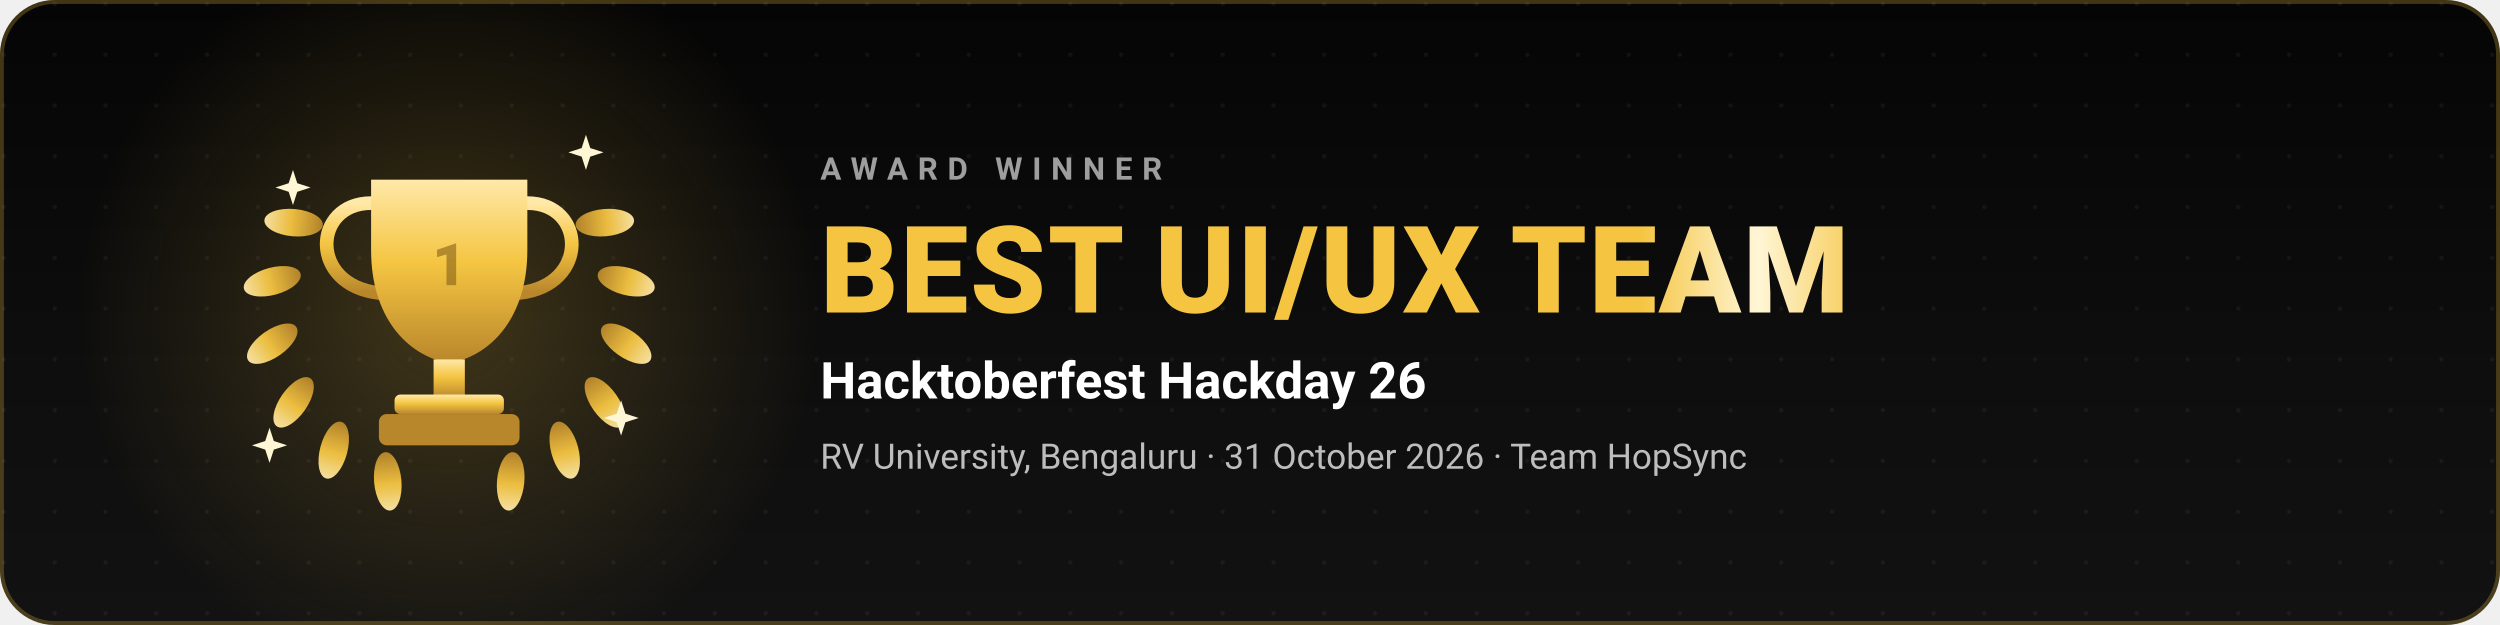
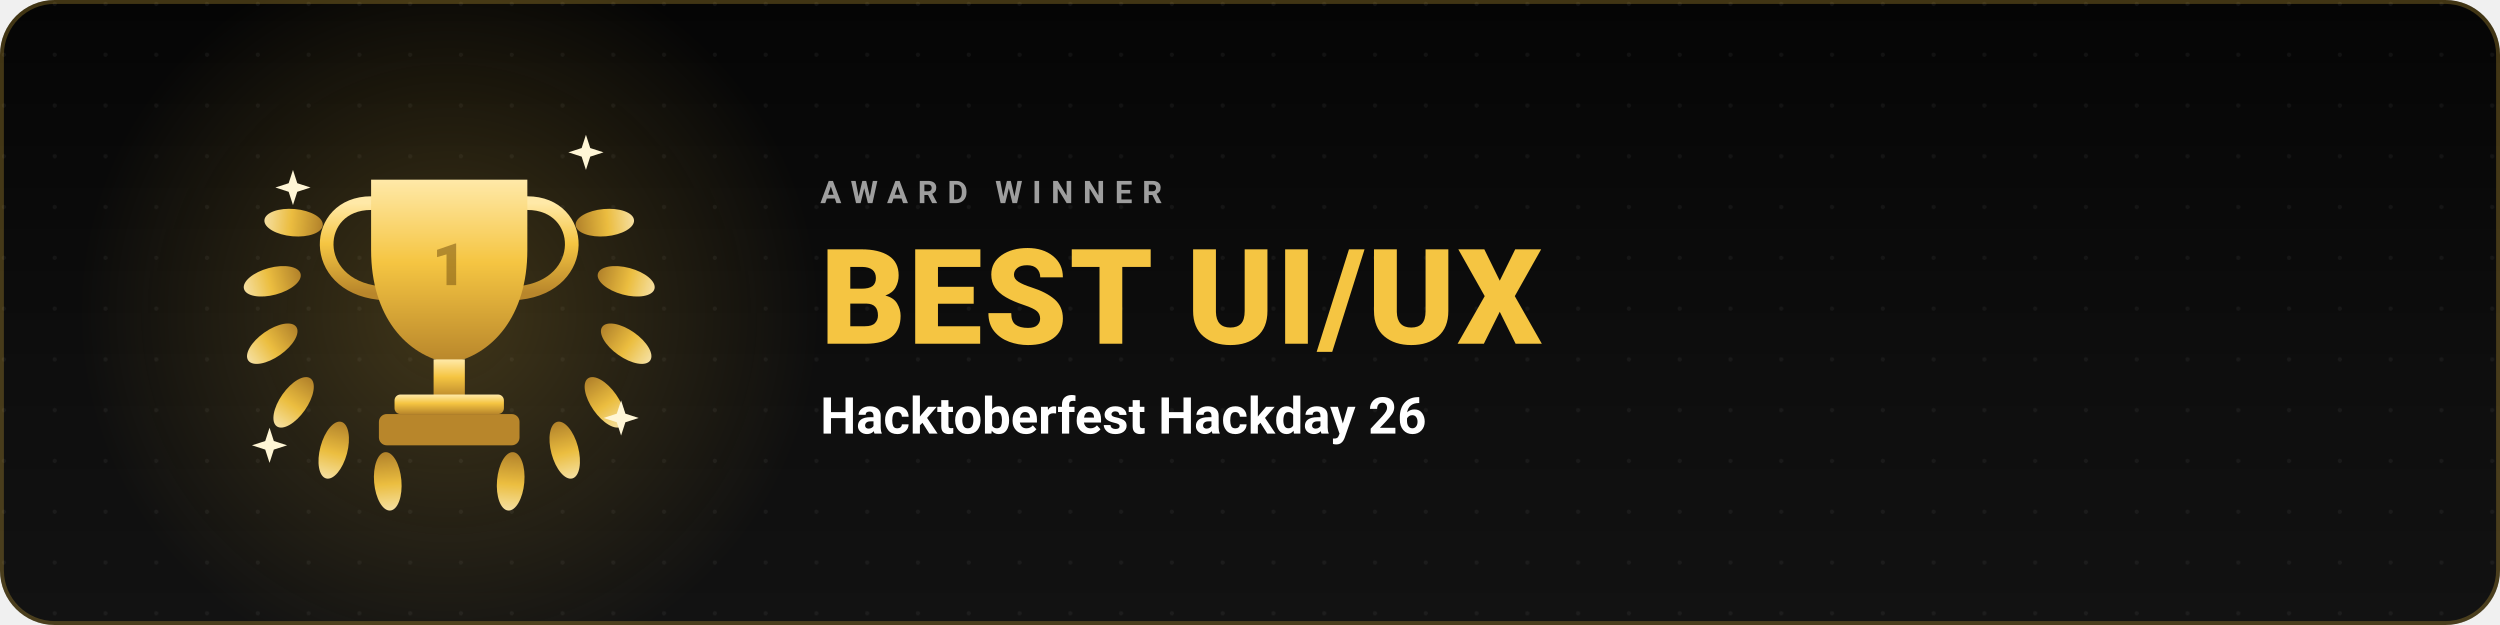
<svg xmlns="http://www.w3.org/2000/svg" width="1280" height="320" viewBox="0 0 1280 320" font-family="Roboto, 'Segoe UI', -apple-system, BlinkMacSystemFont, 'Helvetica Neue', Helvetica, Arial, sans-serif">
  <defs>
    <linearGradient id="bg" x1="0" y1="0" x2="0" y2="1">
      <stop offset="0" stop-color="#050505" />
      <stop offset=".6" stop-color="#0E0E0E" />
      <stop offset="1" stop-color="#121212" />
    </linearGradient>
    <pattern id="dots" width="26" height="26" patternUnits="userSpaceOnUse">
      <circle cx="2" cy="2" r="1.1" fill="#9E9E9E" opacity=".08" />
    </pattern>
    <clipPath id="frame">
      <rect width="1280" height="320" rx="28" />
    </clipPath>
    <linearGradient id="gold" x1="0" y1="0" x2="0" y2="1">
      <stop offset="0" stop-color="#FFE9A8" />
      <stop offset=".45" stop-color="#F5C542" />
      <stop offset="1" stop-color="#B8862B" />
    </linearGradient>
    <linearGradient id="goldText" gradientUnits="userSpaceOnUse" x1="0" y1="0" x2="600" y2="0" spreadMethod="repeat">
      <stop offset="0" stop-color="#F5C542" />
      <stop offset=".4" stop-color="#F5C542" />
      <stop offset=".5" stop-color="#FFF6D6" />
      <stop offset=".6" stop-color="#F5C542" />
      <stop offset="1" stop-color="#F5C542" />
      <animateTransform attributeName="gradientTransform" type="translate" from="0 0" to="600 0" dur="5s" repeatCount="indefinite" />
    </linearGradient>
    <radialGradient id="halo" cx="230" cy="160" r="190" gradientUnits="userSpaceOnUse">
      <stop offset="0" stop-color="#F5C542" stop-opacity=".22" />
      <stop offset="1" stop-color="#F5C542" stop-opacity="0" />
    </radialGradient>
    <linearGradient id="shine" x1="0" y1="0" x2="1" y2="0">
      <stop offset="0" stop-color="#FFFFFF" stop-opacity="0" />
      <stop offset=".5" stop-color="#FFFFFF" stop-opacity=".75" />
      <stop offset="1" stop-color="#FFFFFF" stop-opacity="0" />
    </linearGradient>
    <clipPath id="cupClip">
      <path d="M190 92 H270 V128 C270 162 252 182 230 186 C208 182 190 162 190 128 Z" />
    </clipPath>
    <g id="leaf">
      <ellipse cx="0" cy="0" rx="7" ry="15" fill="url(#gold)" />
    </g>
    <path id="spark" d="M0 -9 L2.2 -2.2 L9 0 L2.2 2.2 L0 9 L-2.2 2.2 L-9 0 L-2.2 -2.2 Z" />
  </defs>
  <g clip-path="url(#frame)">
    <rect width="1280" height="320" fill="url(#bg)" />
    <rect width="1280" height="320" fill="url(#dots)" />
    <circle cx="230" cy="160" r="190" fill="url(#halo)">
      <animate attributeName="opacity" values=".6;1;.6" dur="4s" repeatCount="indefinite" />
    </circle>
    <g opacity=".8">
      <rect x="80" y="-20" width="6" height="12" rx="1.5" fill="#F5C542">
        <animateTransform attributeName="transform" type="translate" values="0 0;30 360" dur="6s" repeatCount="indefinite" />
      </rect>
      <rect x="360" y="-20" width="5" height="10" rx="1.5" fill="#FFFFFF" opacity=".7">
        <animateTransform attributeName="transform" type="translate" values="0 0;-25 360" dur="7.5s" begin="1.2s" repeatCount="indefinite" />
      </rect>
      <rect x="620" y="-20" width="6" height="12" rx="1.5" fill="#F5C542" opacity=".6">
        <animateTransform attributeName="transform" type="translate" values="0 0;20 360" dur="8s" begin="2.5s" repeatCount="indefinite" />
      </rect>
      <rect x="900" y="-20" width="5" height="10" rx="1.5" fill="#FFFFFF" opacity=".5">
        <animateTransform attributeName="transform" type="translate" values="0 0;-30 360" dur="6.8s" begin=".6s" repeatCount="indefinite" />
      </rect>
      <rect x="1120" y="-20" width="6" height="12" rx="1.5" fill="#F5C542" opacity=".7">
        <animateTransform attributeName="transform" type="translate" values="0 0;25 360" dur="7.2s" begin="3.4s" repeatCount="indefinite" />
      </rect>
      <rect x="1220" y="-20" width="5" height="10" rx="1.5" fill="#FFFFFF" opacity=".6">
        <animateTransform attributeName="transform" type="translate" values="0 0;-15 360" dur="9s" begin="4.1s" repeatCount="indefinite" />
      </rect>
    </g>
    <g opacity=".95">
      <g transform="translate(230 160)">
        <use href="#leaf" transform="rotate(-160) translate(0 -92) rotate(-25)" />
        <use href="#leaf" transform="rotate(-140) translate(0 -92) rotate(-25)" />
        <use href="#leaf" transform="rotate(-120) translate(0 -92) rotate(-25)" />
        <use href="#leaf" transform="rotate(-100) translate(0 -92) rotate(-25)" />
        <use href="#leaf" transform="rotate(-80) translate(0 -92) rotate(-25)" />
        <use href="#leaf" transform="rotate(-60) translate(0 -92) rotate(-25)" />
        <use href="#leaf" transform="rotate(160) translate(0 -92) rotate(25)" />
        <use href="#leaf" transform="rotate(140) translate(0 -92) rotate(25)" />
        <use href="#leaf" transform="rotate(120) translate(0 -92) rotate(25)" />
        <use href="#leaf" transform="rotate(100) translate(0 -92) rotate(25)" />
        <use href="#leaf" transform="rotate(80) translate(0 -92) rotate(25)" />
        <use href="#leaf" transform="rotate(60) translate(0 -92) rotate(25)" />
      </g>
    </g>
    <g>
      <animateTransform attributeName="transform" type="translate" values="0 0;0 -6;0 0" dur="3.5s" repeatCount="indefinite" />
      <path d="M190 104 C160 104 158 146 194 150" fill="none" stroke="url(#gold)" stroke-width="7" stroke-linecap="round" />
      <path d="M270 104 C300 104 302 146 266 150" fill="none" stroke="url(#gold)" stroke-width="7" stroke-linecap="round" />
      <path d="M190 92 H270 V128 C270 162 252 182 230 186 C208 182 190 162 190 128 Z" fill="url(#gold)" />
      <rect x="222" y="184" width="16" height="20" fill="url(#gold)" />
      <rect x="202" y="202" width="56" height="10" rx="3" fill="url(#gold)" />
      <rect x="194" y="212" width="72" height="16" rx="4" fill="#B8862B" />
      <text x="230" y="146" text-anchor="middle" font-size="30" font-weight="900" fill="#7A5512" opacity=".55">1</text>
      <g clip-path="url(#cupClip)">
        <rect x="140" y="80" width="40" height="120" fill="url(#shine)" transform="skewX(-20)">
          <animate attributeName="x" values="140;360;360" keyTimes="0;.35;1" dur="4s" repeatCount="indefinite" />
        </rect>
      </g>
    </g>
    <g fill="#FFF6D6">
      <use href="#spark" x="300" y="78">
        <animate attributeName="opacity" values="0;1;0" dur="2.2s" repeatCount="indefinite" />
      </use>
      <use href="#spark" x="150" y="96">
        <animate attributeName="opacity" values="0;1;0" dur="2.6s" begin=".8s" repeatCount="indefinite" />
      </use>
      <use href="#spark" x="318" y="214">
        <animate attributeName="opacity" values="0;1;0" dur="3s" begin="1.4s" repeatCount="indefinite" />
      </use>
      <use href="#spark" x="138" y="228">
        <animate attributeName="opacity" values="0;1;0" dur="2.4s" begin="2s" repeatCount="indefinite" />
      </use>
    </g>
    <g>
      <animate attributeName="opacity" values="0;1" dur="1.2s" fill="freeze" />
-       <text x="420" y="92" font-size="16" font-weight="700" letter-spacing="5" fill="#9E9E9E">AWARD WINNER</text>
-       <text x="420" y="160" font-size="62" font-weight="900" fill="url(#goldText)" letter-spacing="1">BEST UI/UX TEAM</text>
-       <text x="420" y="204" font-size="26" font-weight="700" fill="#FFFFFF">Hacktoberfest Hackday 26</text>
-       <text x="420" y="240" font-size="18" fill="#BDBDBD">RV University, Bengaluru  ·  31 October 2026  ·  Team HopSync</text>
-       <rect x="420" y="262" width="0" height="3" rx="1.5" fill="#F5C542">
-         <animate attributeName="width" values="0;380" dur="1.6s" begin=".4s" fill="freeze" />
+       <text x="420" y="104" font-size="16" font-weight="700" letter-spacing="5" fill="#9E9E9E">AWARD WINNER</text>
+       <text x="420" y="176" font-size="68" font-weight="900" fill="url(#goldText)" letter-spacing="1">BEST UI/UX</text>
+       <text x="420" y="222" font-size="26" font-weight="700" fill="#FFFFFF">Hacktoberfest Hackday 26</text>
+       <rect x="420" y="246" width="0" height="3" rx="1.5" fill="#F5C542">
+         <animate attributeName="width" values="0;330" dur="1.6s" begin=".4s" fill="freeze" />
      </rect>
    </g>
    <rect x="1" y="1" width="1278" height="318" rx="27" fill="none" stroke="#F5C542" stroke-opacity=".25" stroke-width="2" />
  </g>
</svg>
